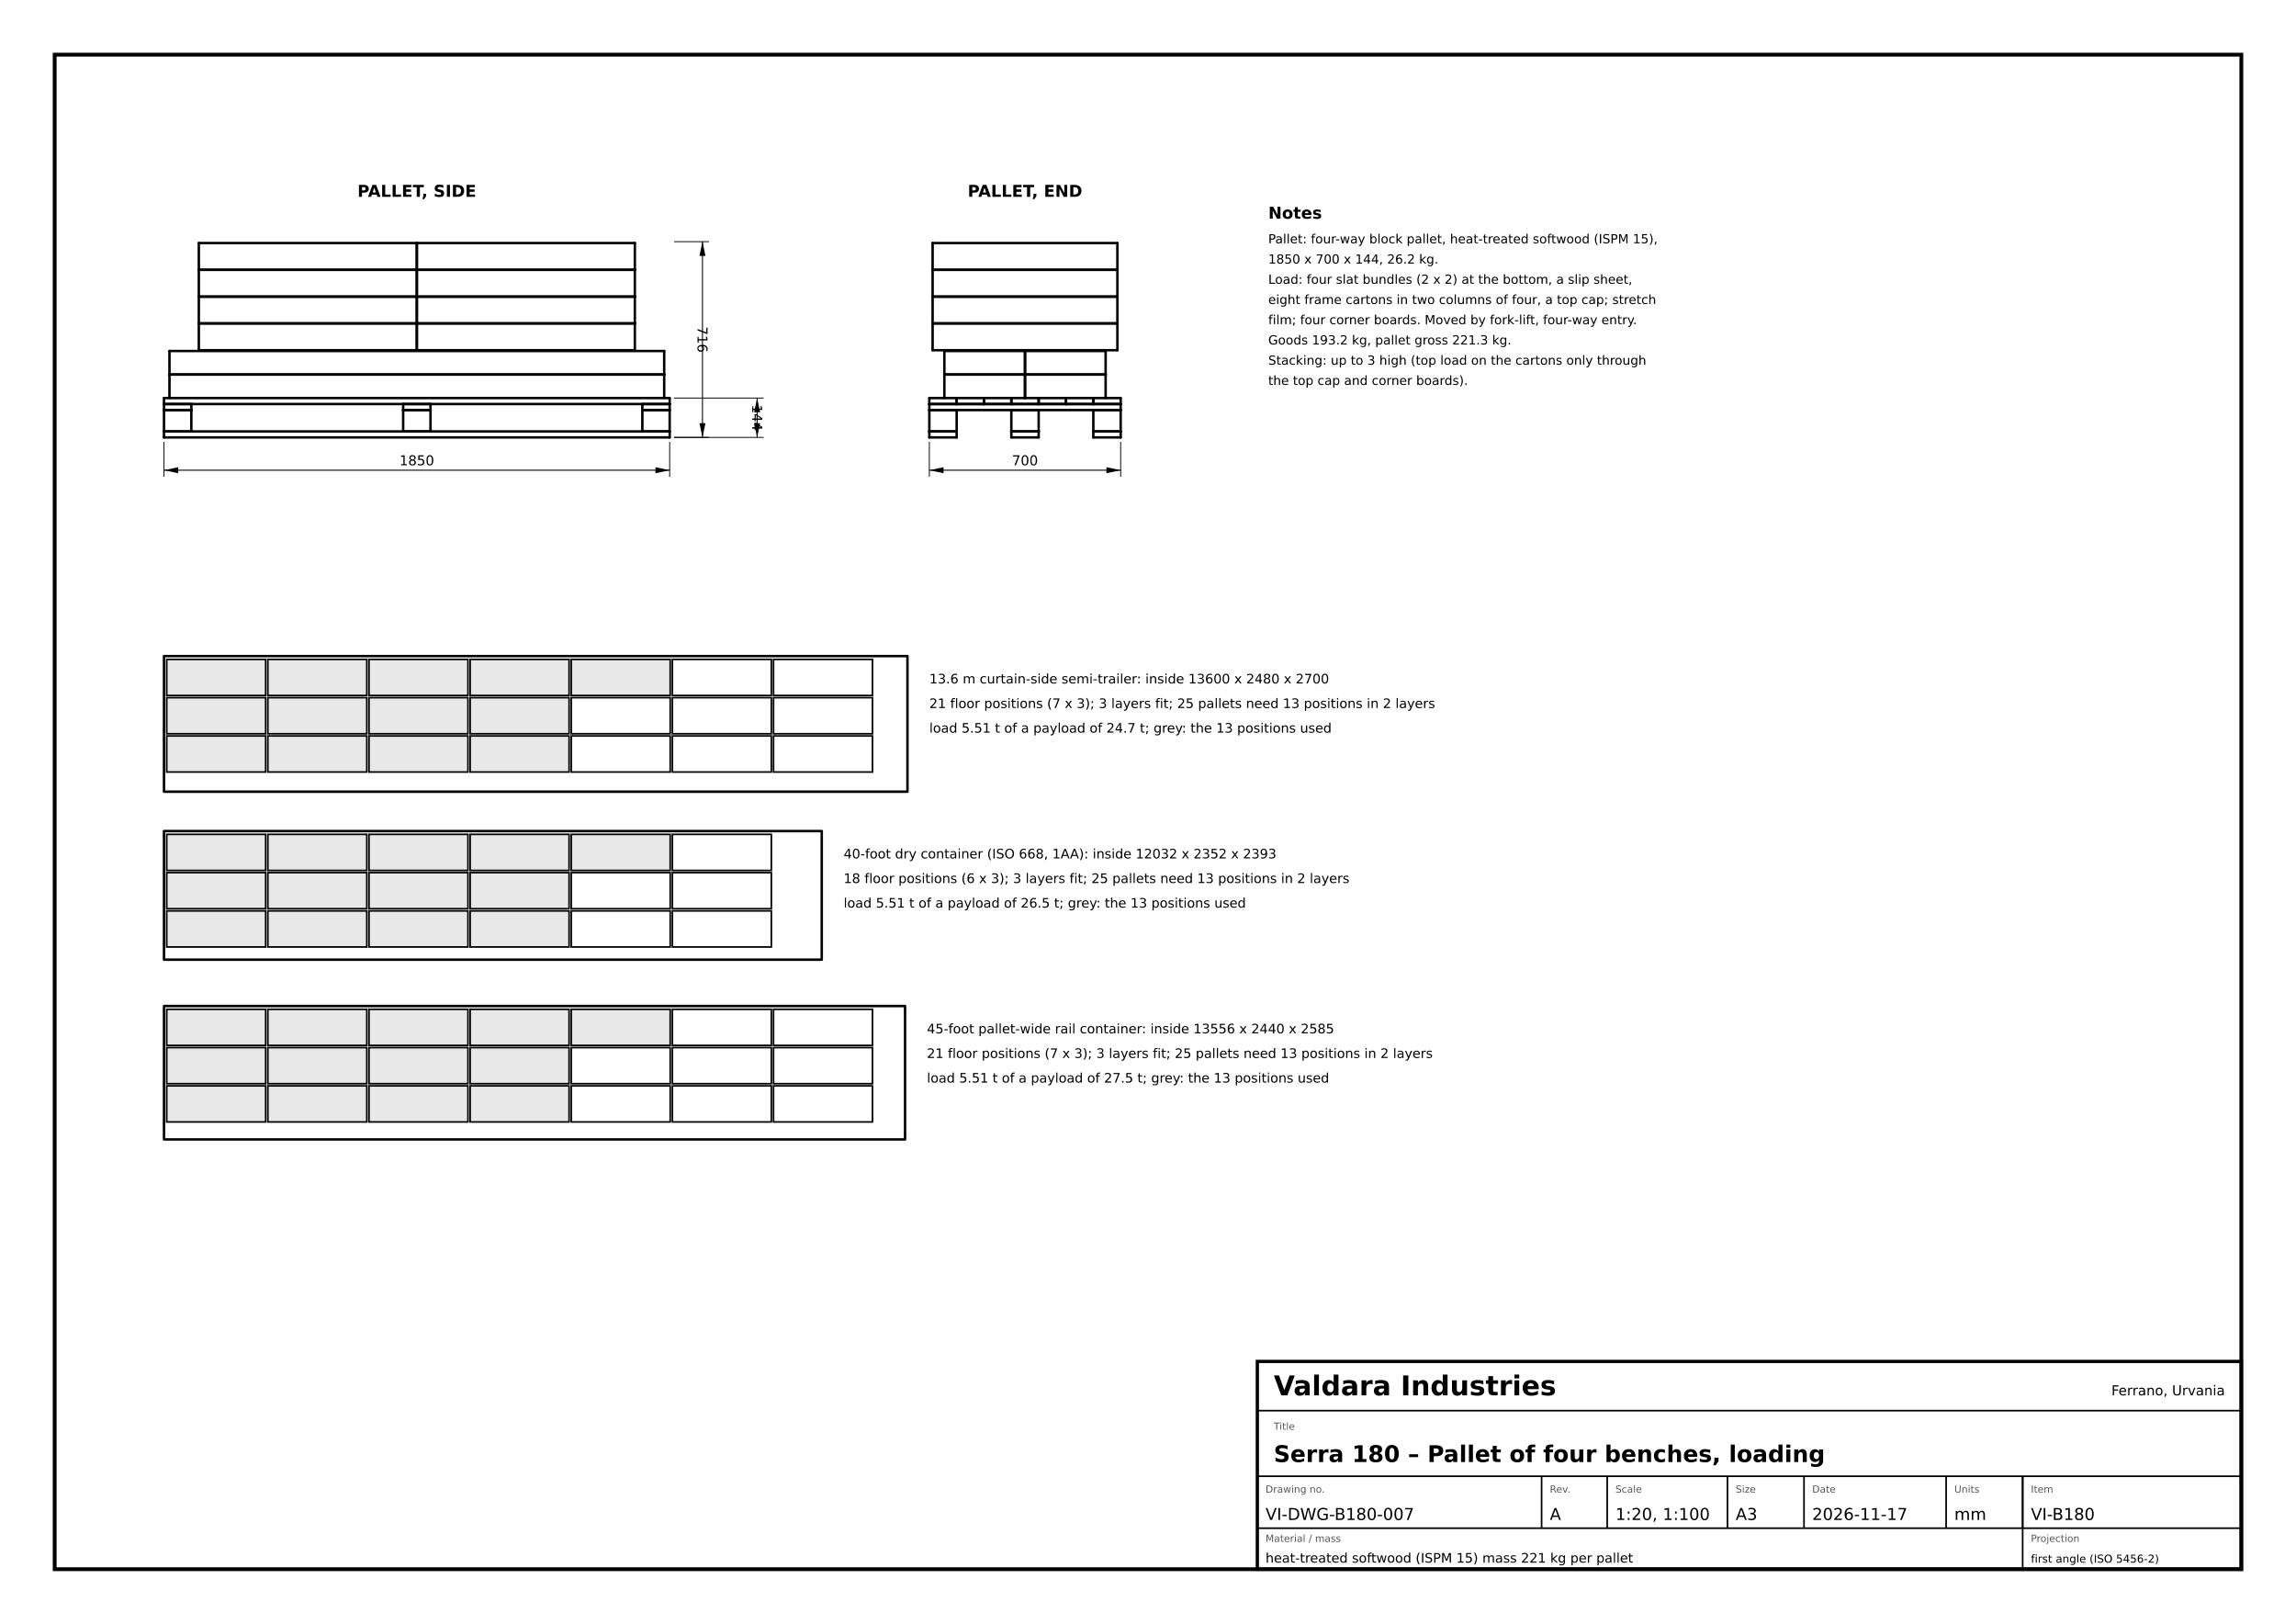
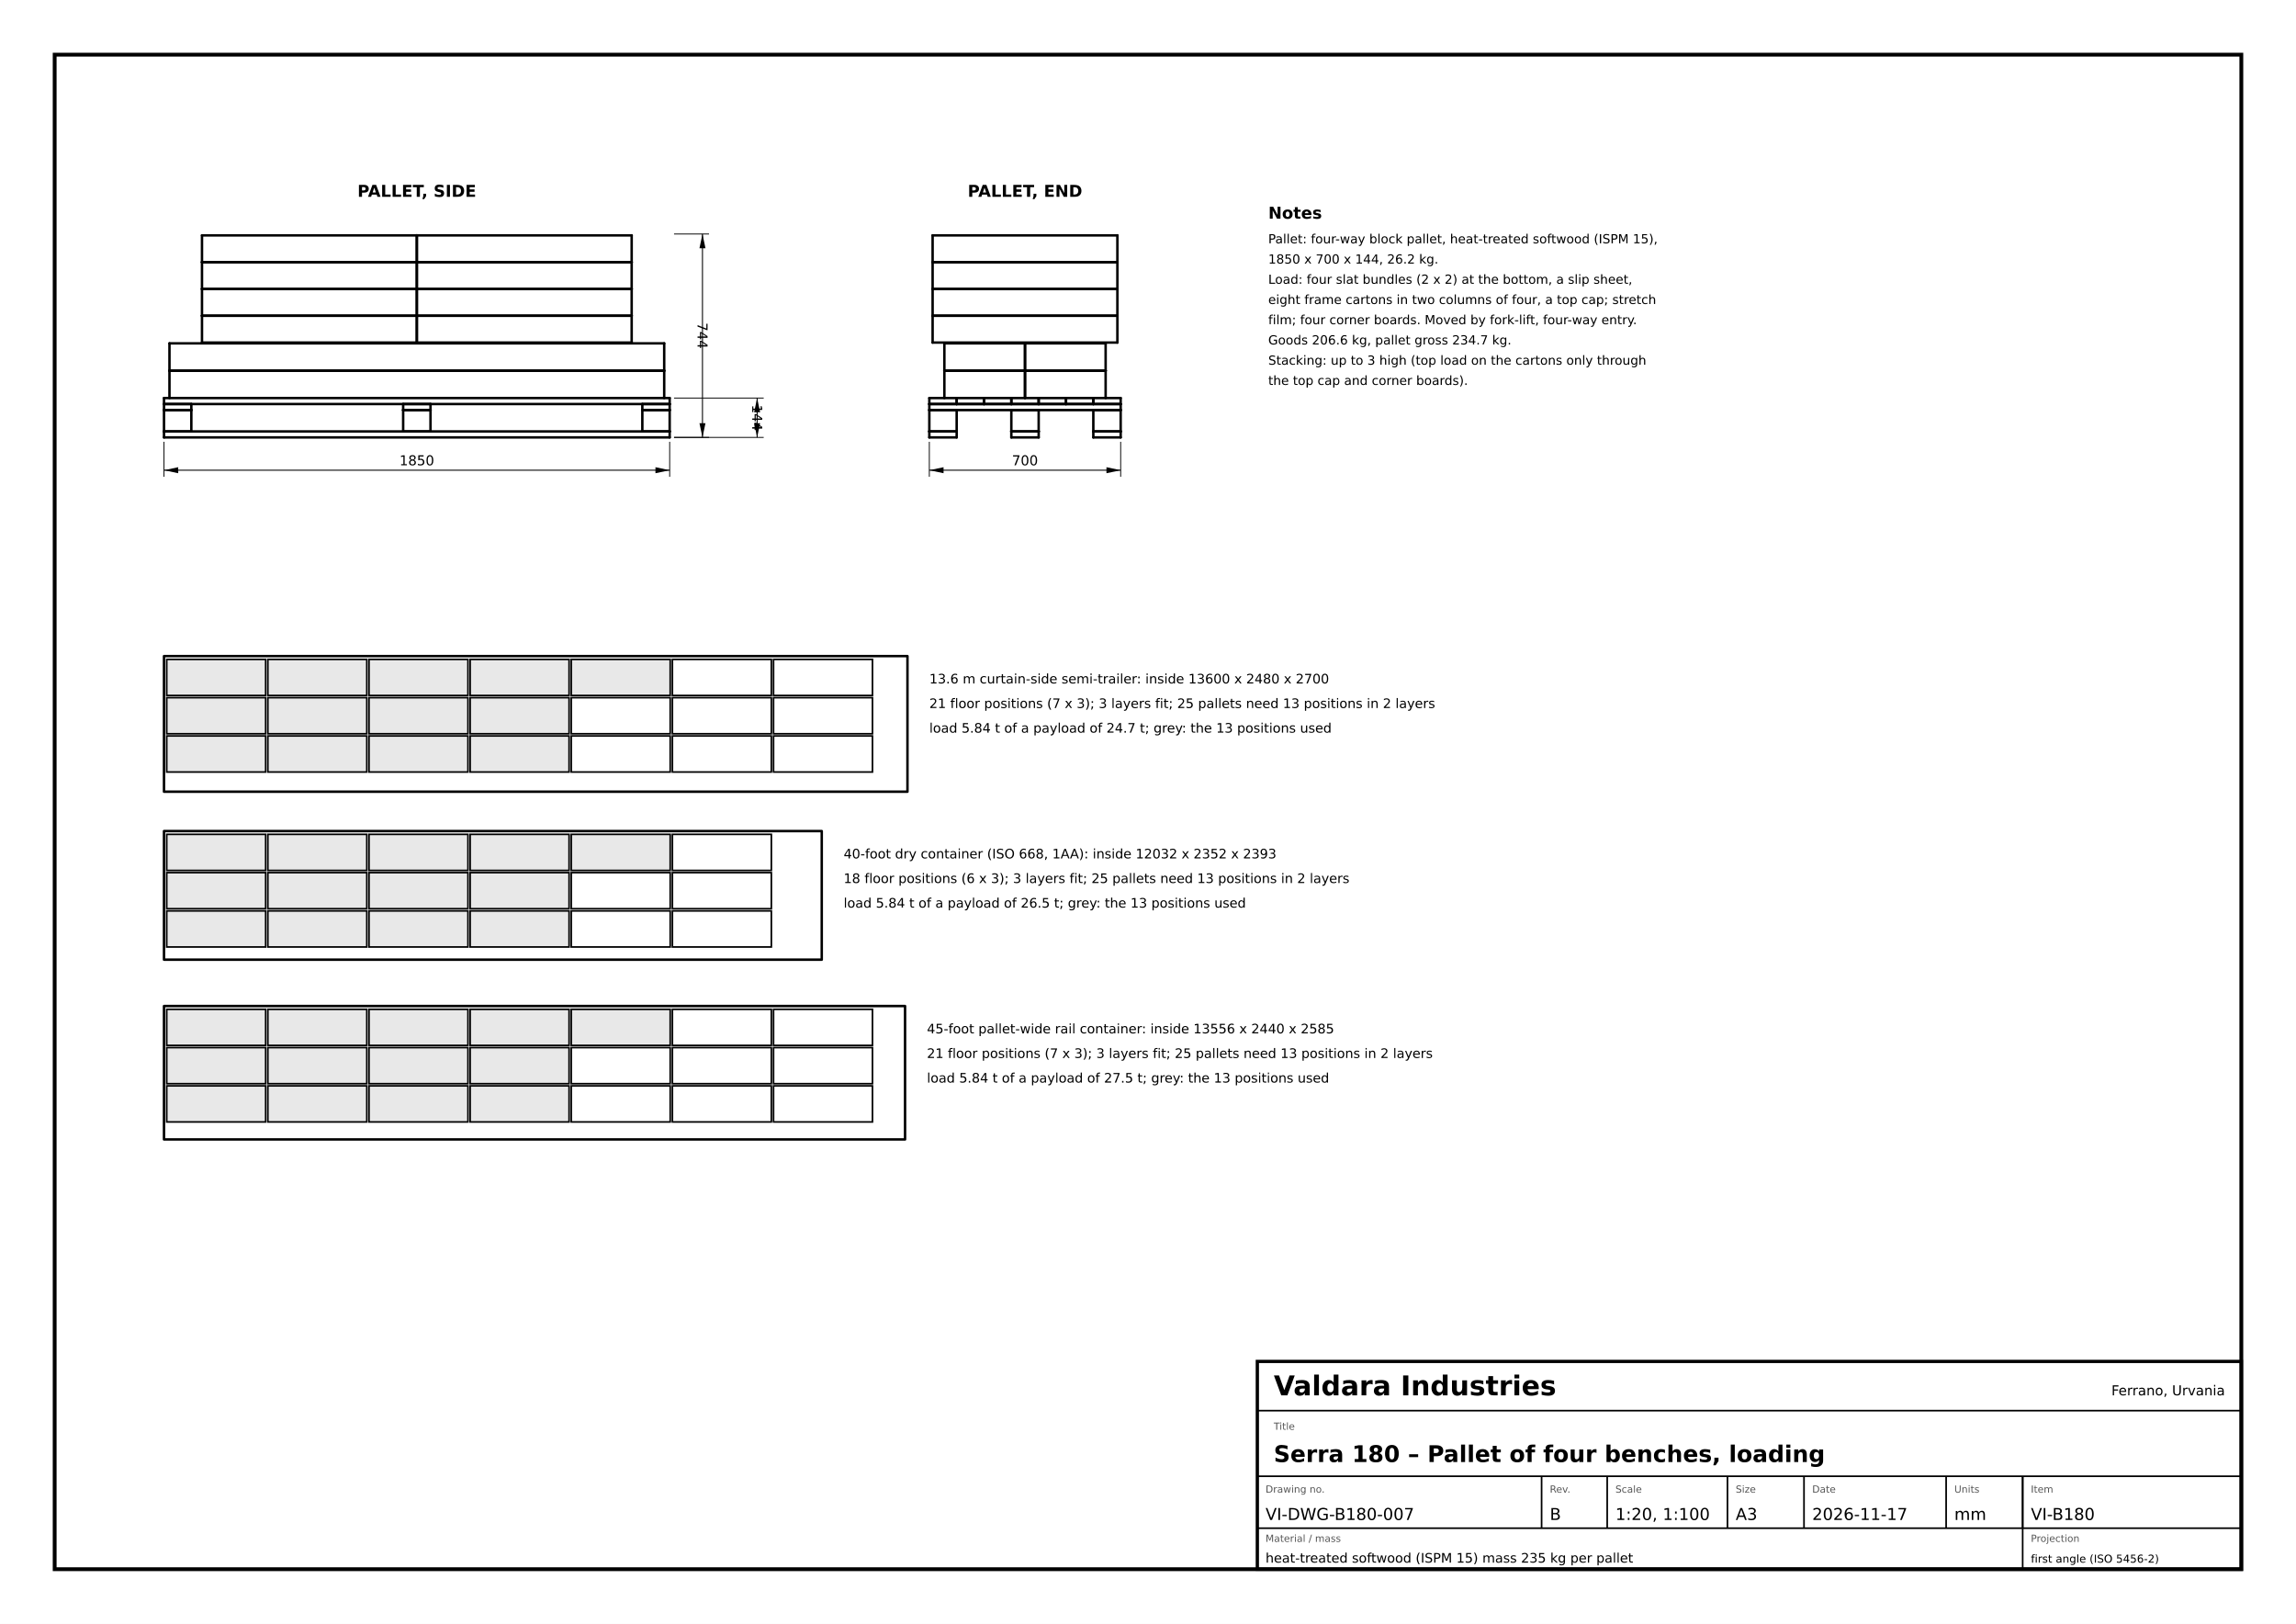
<svg xmlns="http://www.w3.org/2000/svg" width="420mm" height="297mm" viewBox="0 0 420 297">
  <defs>
    <style>
        .vis{fill:none;stroke:#000;stroke-width:0.45;stroke-linejoin:round;stroke-linecap:round}
        .thin{fill:none;stroke:#000;stroke-width:0.25}
        .hid{fill:none;stroke:#000;stroke-width:0.22;stroke-dasharray:1.6,0.9}
        .ctr{fill:none;stroke:#000;stroke-width:0.18;stroke-dasharray:6,1,1,1}
        .ext{fill:none;stroke:#000;stroke-width:0.16}
        .dimln{fill:none;stroke:#000;stroke-width:0.18}
        .arr{fill:#000;stroke:none}
        .dot{fill:#000}
        .frame{fill:none;stroke:#000;stroke-width:0.7}
        .tb{fill:none;stroke:#000;stroke-width:0.6}
        .tbl{fill:none;stroke:#000;stroke-width:0.3}
        .sec{fill:url(#hatch);stroke:#000;stroke-width:0.45;fill-rule:evenodd}
        .txt{font-family:'DejaVu Sans','Liberation Sans',Arial,Helvetica,sans-serif;fill:#000}
        .lbl{font-family:'DejaVu Sans','Liberation Sans',Arial,Helvetica,sans-serif;fill:#555}
        .cut{fill:none;stroke:#000;stroke-width:0.7}
        .box{fill:none;stroke:#000;stroke-width:0.3}
        .fillg{fill:#e8e8e8;stroke:#000;stroke-width:0.3}
        </style>
    <pattern id="hatch" width="2" height="2" patternUnits="userSpaceOnUse" patternTransform="rotate(45)">
      <line x1="0" y1="0" x2="0" y2="2" stroke="#000" stroke-width="0.18" />
    </pattern>
  </defs>
  <rect x="0" y="0" width="420" height="297" fill="#fff" />
  <rect class="frame" x="10" y="10" width="400" height="277" />
  <polyline class="vis" points="30.00,80.00 30.00,78.90" />
  <polyline class="vis" points="122.50,80.00 122.50,78.90" />
  <polyline class="vis" points="30.00,80.00 122.50,80.00" />
  <polyline class="vis" points="30.00,78.90 122.50,78.90" />
  <polyline class="vis" points="30.00,78.90 30.00,75.00" />
  <polyline class="vis" points="35.00,78.90 35.00,75.00" />
  <polyline class="vis" points="30.00,78.90 35.00,78.90" />
  <polyline class="vis" points="30.00,75.00 35.00,75.00" />
  <polyline class="vis" points="73.75,78.90 73.75,75.00" />
  <polyline class="vis" points="78.75,78.90 78.75,75.00" />
  <polyline class="vis" points="73.75,78.90 78.75,78.90" />
  <polyline class="vis" points="73.75,75.00 78.75,75.00" />
  <polyline class="vis" points="117.50,78.90 117.50,75.00" />
  <polyline class="vis" points="122.50,78.90 122.50,75.00" />
  <polyline class="vis" points="117.50,78.90 122.50,78.90" />
  <polyline class="vis" points="117.50,75.00 122.50,75.00" />
  <polyline class="vis" points="30.00,75.00 30.00,73.90" />
  <polyline class="vis" points="35.00,75.00 35.00,73.90" />
  <polyline class="vis" points="30.00,75.00 35.00,75.00" />
  <polyline class="vis" points="30.00,73.90 35.00,73.90" />
  <polyline class="vis" points="73.75,75.00 73.75,73.90" />
  <polyline class="vis" points="78.75,75.00 78.75,73.90" />
  <polyline class="vis" points="73.75,75.00 78.75,75.00" />
  <polyline class="vis" points="73.75,73.90 78.75,73.90" />
  <polyline class="vis" points="117.50,75.00 117.50,73.90" />
  <polyline class="vis" points="122.50,75.00 122.50,73.90" />
  <polyline class="vis" points="117.50,75.00 122.50,75.00" />
  <polyline class="vis" points="117.50,73.90 122.50,73.90" />
  <polyline class="vis" points="30.00,73.90 30.00,72.80" />
  <polyline class="vis" points="122.50,73.90 122.50,72.80" />
  <polyline class="vis" points="30.00,73.90 122.50,73.90" />
  <polyline class="vis" points="30.00,72.80 122.50,72.80" />
-   <polyline class="vis" points="31.00,72.80 31.00,68.50" />
-   <polyline class="vis" points="121.50,72.80 121.50,68.50" />
-   <polyline class="vis" points="31.00,68.50 121.50,68.50" />
-   <polyline class="vis" points="31.00,68.50 31.00,64.20" />
-   <polyline class="vis" points="121.50,68.50 121.50,64.20" />
-   <polyline class="vis" points="31.00,68.50 121.50,68.50" />
-   <polyline class="vis" points="31.00,64.20 121.50,64.20" />
-   <polyline class="vis" points="36.37,64.05 36.37,59.15" />
-   <polyline class="vis" points="76.25,64.05 76.25,59.15" />
-   <polyline class="vis" points="36.37,64.05 76.25,64.05" />
-   <polyline class="vis" points="36.37,59.15 76.25,59.15" />
-   <polyline class="vis" points="36.37,59.15 36.37,54.25" />
-   <polyline class="vis" points="76.25,59.15 76.25,54.25" />
-   <polyline class="vis" points="36.37,59.15 76.25,59.15" />
-   <polyline class="vis" points="36.37,54.25 76.25,54.25" />
-   <polyline class="vis" points="36.37,54.25 36.37,49.35" />
-   <polyline class="vis" points="76.25,54.25 76.25,49.35" />
-   <polyline class="vis" points="36.37,54.25 76.25,54.25" />
-   <polyline class="vis" points="36.37,49.35 76.25,49.35" />
-   <polyline class="vis" points="36.37,49.35 36.37,44.45" />
-   <polyline class="vis" points="76.25,49.35 76.25,44.45" />
-   <polyline class="vis" points="36.37,49.35 76.25,49.35" />
-   <polyline class="vis" points="36.37,44.45 76.25,44.45" />
-   <polyline class="vis" points="76.25,64.05 76.25,59.15" />
-   <polyline class="vis" points="116.13,64.05 116.13,59.15" />
-   <polyline class="vis" points="76.25,64.05 116.13,64.05" />
-   <polyline class="vis" points="76.25,59.15 116.13,59.15" />
-   <polyline class="vis" points="76.25,59.15 76.25,54.25" />
-   <polyline class="vis" points="116.13,59.15 116.13,54.25" />
-   <polyline class="vis" points="76.25,59.15 116.13,59.15" />
-   <polyline class="vis" points="76.25,54.25 116.13,54.25" />
-   <polyline class="vis" points="76.25,54.25 76.25,49.35" />
-   <polyline class="vis" points="116.13,54.25 116.13,49.35" />
-   <polyline class="vis" points="76.25,54.25 116.13,54.25" />
-   <polyline class="vis" points="76.25,49.35 116.13,49.35" />
-   <polyline class="vis" points="76.25,49.35 76.25,44.45" />
-   <polyline class="vis" points="116.13,49.35 116.13,44.45" />
-   <polyline class="vis" points="76.25,49.35 116.13,49.35" />
-   <polyline class="vis" points="76.25,44.45 116.13,44.45" />
+   <polyline class="vis" points="31.00,72.80 31.00,67.80" />
+   <polyline class="vis" points="121.50,72.80 121.50,67.80" />
+   <polyline class="vis" points="31.00,67.80 121.50,67.80" />
+   <polyline class="vis" points="31.00,67.80 31.00,62.80" />
+   <polyline class="vis" points="121.50,67.80 121.50,62.80" />
+   <polyline class="vis" points="31.00,67.80 121.50,67.80" />
+   <polyline class="vis" points="31.00,62.80 121.50,62.80" />
+   <polyline class="vis" points="36.95,62.65 36.95,57.75" />
+   <polyline class="vis" points="76.25,62.65 76.25,57.75" />
+   <polyline class="vis" points="36.95,62.65 76.25,62.65" />
+   <polyline class="vis" points="36.95,57.75 76.25,57.75" />
+   <polyline class="vis" points="36.95,57.75 36.95,52.85" />
+   <polyline class="vis" points="76.25,57.75 76.25,52.85" />
+   <polyline class="vis" points="36.95,57.75 76.25,57.75" />
+   <polyline class="vis" points="36.95,52.85 76.25,52.85" />
+   <polyline class="vis" points="36.95,52.85 36.95,47.95" />
+   <polyline class="vis" points="76.25,52.85 76.25,47.95" />
+   <polyline class="vis" points="36.95,52.85 76.25,52.85" />
+   <polyline class="vis" points="36.95,47.95 76.25,47.95" />
+   <polyline class="vis" points="36.95,47.95 36.95,43.05" />
+   <polyline class="vis" points="76.25,47.95 76.25,43.05" />
+   <polyline class="vis" points="36.95,47.95 76.25,47.95" />
+   <polyline class="vis" points="36.95,43.05 76.25,43.05" />
+   <polyline class="vis" points="76.25,62.65 76.25,57.75" />
+   <polyline class="vis" points="115.55,62.65 115.55,57.75" />
+   <polyline class="vis" points="76.25,62.65 115.55,62.65" />
+   <polyline class="vis" points="76.25,57.75 115.55,57.75" />
+   <polyline class="vis" points="76.25,57.75 76.25,52.85" />
+   <polyline class="vis" points="115.55,57.75 115.55,52.85" />
+   <polyline class="vis" points="76.25,57.75 115.55,57.75" />
+   <polyline class="vis" points="76.25,52.85 115.55,52.85" />
+   <polyline class="vis" points="76.25,52.85 76.25,47.95" />
+   <polyline class="vis" points="115.55,52.85 115.55,47.95" />
+   <polyline class="vis" points="76.25,52.85 115.55,52.85" />
+   <polyline class="vis" points="76.25,47.95 115.55,47.95" />
+   <polyline class="vis" points="76.25,47.95 76.25,43.05" />
+   <polyline class="vis" points="115.55,47.95 115.55,43.05" />
+   <polyline class="vis" points="76.25,47.95 115.55,47.95" />
+   <polyline class="vis" points="76.25,43.05 115.55,43.05" />
  <polyline class="vis" points="205.00,80.00 205.00,78.90" />
  <polyline class="vis" points="205.00,78.90 200.00,78.90" />
  <polyline class="vis" points="200.00,80.00 200.00,78.90" />
  <polyline class="vis" points="205.00,80.00 200.00,80.00" />
  <polyline class="vis" points="190.00,80.00 190.00,78.90" />
  <polyline class="vis" points="190.00,78.90 185.00,78.90" />
  <polyline class="vis" points="185.00,80.00 185.00,78.90" />
  <polyline class="vis" points="190.00,80.00 185.00,80.00" />
  <polyline class="vis" points="175.00,80.00 175.00,78.90" />
  <polyline class="vis" points="175.00,78.90 170.00,78.90" />
  <polyline class="vis" points="170.00,80.00 170.00,78.90" />
  <polyline class="vis" points="175.00,80.00 170.00,80.00" />
  <polyline class="vis" points="205.00,78.90 205.00,75.00" />
  <polyline class="vis" points="205.00,75.00 200.00,75.00" />
  <polyline class="vis" points="200.00,78.90 200.00,75.00" />
  <polyline class="vis" points="205.00,78.90 200.00,78.90" />
  <polyline class="vis" points="190.00,78.90 190.00,75.00" />
  <polyline class="vis" points="190.00,75.00 185.00,75.00" />
  <polyline class="vis" points="185.00,78.90 185.00,75.00" />
  <polyline class="vis" points="190.00,78.90 185.00,78.90" />
  <polyline class="vis" points="175.00,78.90 175.00,75.00" />
  <polyline class="vis" points="175.00,75.00 170.00,75.00" />
  <polyline class="vis" points="170.00,78.90 170.00,75.00" />
  <polyline class="vis" points="175.00,78.90 170.00,78.90" />
  <polyline class="vis" points="205.00,75.00 205.00,73.90" />
  <polyline class="vis" points="205.00,73.90 170.00,73.90" />
  <polyline class="vis" points="170.00,75.00 170.00,73.90" />
  <polyline class="vis" points="205.00,75.00 170.00,75.00" />
  <polyline class="vis" points="205.00,73.90 205.00,72.80" />
  <polyline class="vis" points="205.00,72.80 200.00,72.80" />
  <polyline class="vis" points="200.00,73.90 200.00,72.80" />
  <polyline class="vis" points="205.00,73.90 200.00,73.90" />
  <polyline class="vis" points="200.00,73.90 200.00,72.80" />
  <polyline class="vis" points="200.00,72.80 195.00,72.80" />
  <polyline class="vis" points="195.00,73.90 195.00,72.80" />
  <polyline class="vis" points="200.00,73.90 195.00,73.90" />
  <polyline class="vis" points="195.00,73.90 195.00,72.80" />
  <polyline class="vis" points="195.00,72.80 190.00,72.80" />
  <polyline class="vis" points="190.00,73.90 190.00,72.80" />
  <polyline class="vis" points="195.00,73.90 190.00,73.90" />
  <polyline class="vis" points="190.00,73.90 190.00,72.80" />
  <polyline class="vis" points="190.00,72.80 185.00,72.80" />
  <polyline class="vis" points="185.00,73.90 185.00,72.80" />
  <polyline class="vis" points="190.00,73.90 185.00,73.90" />
  <polyline class="vis" points="185.00,73.90 185.00,72.80" />
  <polyline class="vis" points="185.00,72.80 180.00,72.80" />
  <polyline class="vis" points="180.00,73.90 180.00,72.80" />
  <polyline class="vis" points="185.00,73.90 180.00,73.90" />
  <polyline class="vis" points="180.00,73.90 180.00,72.80" />
  <polyline class="vis" points="180.00,72.80 175.00,72.80" />
  <polyline class="vis" points="175.00,73.90 175.00,72.80" />
  <polyline class="vis" points="180.00,73.90 175.00,73.90" />
  <polyline class="vis" points="175.00,73.90 175.00,72.80" />
  <polyline class="vis" points="175.00,72.80 170.00,72.80" />
  <polyline class="vis" points="170.00,73.90 170.00,72.80" />
  <polyline class="vis" points="175.00,73.90 170.00,73.90" />
-   <polyline class="vis" points="202.25,72.80 202.25,68.50" />
-   <polyline class="vis" points="202.25,68.50 187.50,68.50" />
-   <polyline class="vis" points="187.50,72.80 187.50,68.50" />
-   <polyline class="vis" points="187.50,72.80 187.50,68.50" />
-   <polyline class="vis" points="187.50,68.50 172.75,68.50" />
-   <polyline class="vis" points="172.75,72.80 172.75,68.50" />
-   <polyline class="vis" points="202.25,68.50 202.25,64.20" />
-   <polyline class="vis" points="202.25,64.20 187.50,64.20" />
-   <polyline class="vis" points="187.50,68.50 187.50,64.20" />
-   <polyline class="vis" points="202.25,68.50 187.50,68.50" />
-   <polyline class="vis" points="187.50,68.50 187.50,64.20" />
-   <polyline class="vis" points="187.50,64.20 172.75,64.20" />
-   <polyline class="vis" points="172.75,68.50 172.75,64.20" />
-   <polyline class="vis" points="187.50,68.50 172.75,68.50" />
-   <polyline class="vis" points="204.40,64.05 204.40,59.15" />
-   <polyline class="vis" points="204.40,59.15 170.60,59.15" />
-   <polyline class="vis" points="170.60,64.05 170.60,59.15" />
-   <polyline class="vis" points="204.40,64.05 170.60,64.05" />
-   <polyline class="vis" points="204.40,59.15 204.40,54.25" />
-   <polyline class="vis" points="204.40,54.25 170.60,54.25" />
-   <polyline class="vis" points="170.60,59.15 170.60,54.25" />
-   <polyline class="vis" points="204.40,59.15 170.60,59.15" />
-   <polyline class="vis" points="204.40,54.25 204.40,49.35" />
-   <polyline class="vis" points="204.40,49.35 170.60,49.35" />
-   <polyline class="vis" points="170.60,54.25 170.60,49.35" />
-   <polyline class="vis" points="204.40,54.25 170.60,54.25" />
-   <polyline class="vis" points="204.40,49.35 204.40,44.45" />
-   <polyline class="vis" points="204.40,44.45 170.60,44.45" />
-   <polyline class="vis" points="170.60,49.35 170.60,44.45" />
-   <polyline class="vis" points="204.40,49.35 170.60,49.35" />
+   <polyline class="vis" points="202.25,72.80 202.25,67.80" />
+   <polyline class="vis" points="202.25,67.80 187.50,67.80" />
+   <polyline class="vis" points="187.50,72.80 187.50,67.80" />
+   <polyline class="vis" points="187.50,72.80 187.50,67.80" />
+   <polyline class="vis" points="187.50,67.80 172.75,67.80" />
+   <polyline class="vis" points="172.75,72.80 172.75,67.80" />
+   <polyline class="vis" points="202.25,67.80 202.25,62.80" />
+   <polyline class="vis" points="202.25,62.80 187.50,62.80" />
+   <polyline class="vis" points="187.50,67.80 187.50,62.80" />
+   <polyline class="vis" points="202.25,67.80 187.50,67.80" />
+   <polyline class="vis" points="187.50,67.80 187.50,62.80" />
+   <polyline class="vis" points="187.50,62.80 172.75,62.80" />
+   <polyline class="vis" points="172.75,67.80 172.75,62.80" />
+   <polyline class="vis" points="187.50,67.80 172.75,67.80" />
+   <polyline class="vis" points="204.40,62.65 204.40,57.75" />
+   <polyline class="vis" points="204.40,57.75 170.60,57.75" />
+   <polyline class="vis" points="170.60,62.65 170.60,57.75" />
+   <polyline class="vis" points="204.40,62.65 170.60,62.65" />
+   <polyline class="vis" points="204.40,57.75 204.40,52.85" />
+   <polyline class="vis" points="204.40,52.85 170.60,52.85" />
+   <polyline class="vis" points="170.60,57.75 170.60,52.85" />
+   <polyline class="vis" points="204.40,57.75 170.60,57.75" />
+   <polyline class="vis" points="204.40,52.85 204.40,47.95" />
+   <polyline class="vis" points="204.40,47.95 170.60,47.95" />
+   <polyline class="vis" points="170.60,52.85 170.60,47.95" />
+   <polyline class="vis" points="204.40,52.85 170.60,52.85" />
+   <polyline class="vis" points="204.40,47.95 204.40,43.05" />
+   <polyline class="vis" points="204.40,43.05 170.60,43.05" />
+   <polyline class="vis" points="170.60,47.95 170.60,43.05" />
+   <polyline class="vis" points="204.40,47.95 170.60,47.95" />
  <text class="txt" x="76.25" y="36.00" font-size="3.0" text-anchor="middle" font-weight="bold">PALLET, SIDE</text>
  <text class="txt" x="187.50" y="36.00" font-size="3.0" text-anchor="middle" font-weight="bold">PALLET, END</text>
  <polyline class="ext" points="30.00,80.80 30.00,87.20" />
  <polyline class="ext" points="122.50,80.80 122.50,87.20" />
  <polyline class="dimln" points="30.00,86.00 122.50,86.00" />
  <polygon class="arr" points="30.00,86.00 32.60,85.45 32.60,86.55" />
  <polygon class="arr" points="122.50,86.00 119.90,86.55 119.90,85.45" />
  <text class="txt" x="76.25" y="85.10" font-size="2.5" text-anchor="middle" font-weight="normal">1850</text>
  <polyline class="ext" points="123.30,80.00 129.70,80.00" />
-   <polyline class="ext" points="123.30,44.20 129.70,44.20" />
-   <polyline class="dimln" points="128.50,80.00 128.50,44.20" />
+   <polyline class="ext" points="123.30,42.80 129.70,42.80" />
+   <polyline class="dimln" points="128.50,80.00 128.50,42.80" />
  <polygon class="arr" points="128.50,80.00 127.95,77.40 129.05,77.40" />
-   <polygon class="arr" points="128.50,44.20 129.05,46.80 127.95,46.80" />
-   <text class="txt" x="127.60" y="62.10" font-size="2.5" text-anchor="middle" font-weight="normal" transform="rotate(90.00 127.60 62.10)">716</text>
+   <polygon class="arr" points="128.50,42.80 129.05,45.40 127.95,45.40" />
+   <text class="txt" x="127.60" y="61.40" font-size="2.5" text-anchor="middle" font-weight="normal" transform="rotate(90.00 127.60 61.40)">744</text>
  <polyline class="ext" points="123.30,80.00 139.70,80.00" />
  <polyline class="ext" points="123.30,72.80 139.70,72.80" />
  <polyline class="dimln" points="138.50,80.00 138.50,72.80" />
  <polygon class="arr" points="138.50,80.00 137.95,77.40 139.05,77.40" />
  <polygon class="arr" points="138.50,72.80 139.05,75.40 137.95,75.40" />
  <text class="txt" x="137.60" y="76.40" font-size="2.5" text-anchor="middle" font-weight="normal" transform="rotate(90.00 137.60 76.40)">144</text>
  <polyline class="ext" points="170.00,80.80 170.00,87.20" />
  <polyline class="ext" points="205.00,80.80 205.00,87.20" />
  <polyline class="dimln" points="170.00,86.00 205.00,86.00" />
  <polygon class="arr" points="170.00,86.00 172.60,85.45 172.60,86.55" />
  <polygon class="arr" points="205.00,86.00 202.40,86.55 202.40,85.45" />
  <text class="txt" x="187.50" y="85.10" font-size="2.5" text-anchor="middle" font-weight="normal">700</text>
  <rect class="vis" x="30" y="120.00" width="136.00" height="24.80" />
  <rect class="fillg" x="30.50" y="120.60" width="18.10" height="6.60" />
  <rect class="fillg" x="30.50" y="127.60" width="18.10" height="6.60" />
  <rect class="fillg" x="30.50" y="134.60" width="18.10" height="6.60" />
  <rect class="fillg" x="49.00" y="120.60" width="18.10" height="6.60" />
  <rect class="fillg" x="49.00" y="127.60" width="18.10" height="6.60" />
  <rect class="fillg" x="49.00" y="134.60" width="18.10" height="6.60" />
  <rect class="fillg" x="67.50" y="120.60" width="18.10" height="6.60" />
  <rect class="fillg" x="67.50" y="127.60" width="18.10" height="6.60" />
  <rect class="fillg" x="67.50" y="134.60" width="18.10" height="6.60" />
  <rect class="fillg" x="86.00" y="120.60" width="18.10" height="6.60" />
  <rect class="fillg" x="86.00" y="127.60" width="18.10" height="6.60" />
  <rect class="fillg" x="86.00" y="134.60" width="18.10" height="6.60" />
  <rect class="fillg" x="104.50" y="120.60" width="18.10" height="6.60" />
  <rect class="box" x="104.50" y="127.60" width="18.10" height="6.60" />
  <rect class="box" x="104.50" y="134.60" width="18.10" height="6.60" />
  <rect class="box" x="123.00" y="120.60" width="18.10" height="6.60" />
  <rect class="box" x="123.00" y="127.60" width="18.10" height="6.60" />
  <rect class="box" x="123.00" y="134.60" width="18.10" height="6.60" />
  <rect class="box" x="141.50" y="120.60" width="18.10" height="6.60" />
  <rect class="box" x="141.50" y="127.60" width="18.10" height="6.60" />
  <rect class="box" x="141.50" y="134.60" width="18.10" height="6.60" />
  <text class="txt" x="170.00" y="125.00" font-size="2.4" text-anchor="start" font-weight="normal">13.6 m curtain-side semi-trailer: inside 13600 x 2480 x 2700</text>
  <text class="txt" x="170.00" y="129.50" font-size="2.4" text-anchor="start" font-weight="normal">21 floor positions (7 x 3); 3 layers fit; 25 pallets need 13 positions in 2 layers</text>
-   <text class="txt" x="170.00" y="134.00" font-size="2.4" text-anchor="start" font-weight="normal">load 5.51 t of a payload of 24.7 t; grey: the 13 positions used</text>
+   <text class="txt" x="170.00" y="134.00" font-size="2.4" text-anchor="start" font-weight="normal">load 5.84 t of a payload of 24.7 t; grey: the 13 positions used</text>
  <rect class="vis" x="30" y="152.00" width="120.32" height="23.52" />
  <rect class="fillg" x="30.50" y="152.60" width="18.10" height="6.60" />
  <rect class="fillg" x="30.50" y="159.60" width="18.10" height="6.60" />
  <rect class="fillg" x="30.50" y="166.60" width="18.10" height="6.60" />
  <rect class="fillg" x="49.00" y="152.60" width="18.10" height="6.60" />
  <rect class="fillg" x="49.00" y="159.60" width="18.10" height="6.60" />
  <rect class="fillg" x="49.00" y="166.60" width="18.10" height="6.60" />
  <rect class="fillg" x="67.50" y="152.60" width="18.10" height="6.60" />
  <rect class="fillg" x="67.50" y="159.60" width="18.10" height="6.60" />
  <rect class="fillg" x="67.50" y="166.60" width="18.10" height="6.60" />
  <rect class="fillg" x="86.00" y="152.60" width="18.10" height="6.60" />
  <rect class="fillg" x="86.00" y="159.60" width="18.10" height="6.60" />
  <rect class="fillg" x="86.00" y="166.60" width="18.10" height="6.60" />
  <rect class="fillg" x="104.50" y="152.60" width="18.10" height="6.60" />
  <rect class="box" x="104.50" y="159.60" width="18.10" height="6.60" />
  <rect class="box" x="104.50" y="166.60" width="18.10" height="6.60" />
  <rect class="box" x="123.00" y="152.60" width="18.10" height="6.60" />
  <rect class="box" x="123.00" y="159.60" width="18.10" height="6.60" />
  <rect class="box" x="123.00" y="166.60" width="18.10" height="6.60" />
  <text class="txt" x="154.32" y="157.00" font-size="2.4" text-anchor="start" font-weight="normal">40-foot dry container (ISO 668, 1AA): inside 12032 x 2352 x 2393</text>
  <text class="txt" x="154.32" y="161.50" font-size="2.4" text-anchor="start" font-weight="normal">18 floor positions (6 x 3); 3 layers fit; 25 pallets need 13 positions in 2 layers</text>
-   <text class="txt" x="154.32" y="166.00" font-size="2.4" text-anchor="start" font-weight="normal">load 5.51 t of a payload of 26.5 t; grey: the 13 positions used</text>
+   <text class="txt" x="154.32" y="166.00" font-size="2.4" text-anchor="start" font-weight="normal">load 5.84 t of a payload of 26.5 t; grey: the 13 positions used</text>
  <rect class="vis" x="30" y="184.00" width="135.56" height="24.40" />
  <rect class="fillg" x="30.50" y="184.60" width="18.10" height="6.60" />
  <rect class="fillg" x="30.50" y="191.60" width="18.10" height="6.60" />
  <rect class="fillg" x="30.50" y="198.60" width="18.10" height="6.60" />
  <rect class="fillg" x="49.00" y="184.60" width="18.10" height="6.60" />
  <rect class="fillg" x="49.00" y="191.60" width="18.10" height="6.60" />
  <rect class="fillg" x="49.00" y="198.60" width="18.10" height="6.60" />
  <rect class="fillg" x="67.50" y="184.60" width="18.10" height="6.60" />
  <rect class="fillg" x="67.50" y="191.60" width="18.10" height="6.60" />
  <rect class="fillg" x="67.50" y="198.60" width="18.10" height="6.60" />
  <rect class="fillg" x="86.00" y="184.60" width="18.10" height="6.60" />
  <rect class="fillg" x="86.00" y="191.60" width="18.10" height="6.60" />
  <rect class="fillg" x="86.00" y="198.60" width="18.10" height="6.60" />
  <rect class="fillg" x="104.50" y="184.60" width="18.10" height="6.60" />
  <rect class="box" x="104.50" y="191.60" width="18.10" height="6.60" />
  <rect class="box" x="104.50" y="198.60" width="18.10" height="6.60" />
  <rect class="box" x="123.00" y="184.60" width="18.10" height="6.60" />
  <rect class="box" x="123.00" y="191.60" width="18.10" height="6.60" />
  <rect class="box" x="123.00" y="198.60" width="18.10" height="6.60" />
  <rect class="box" x="141.50" y="184.60" width="18.10" height="6.60" />
  <rect class="box" x="141.50" y="191.60" width="18.10" height="6.60" />
  <rect class="box" x="141.50" y="198.60" width="18.10" height="6.60" />
  <text class="txt" x="169.56" y="189.00" font-size="2.4" text-anchor="start" font-weight="normal">45-foot pallet-wide rail container: inside 13556 x 2440 x 2585</text>
  <text class="txt" x="169.56" y="193.50" font-size="2.4" text-anchor="start" font-weight="normal">21 floor positions (7 x 3); 3 layers fit; 25 pallets need 13 positions in 2 layers</text>
-   <text class="txt" x="169.56" y="198.00" font-size="2.4" text-anchor="start" font-weight="normal">load 5.51 t of a payload of 27.5 t; grey: the 13 positions used</text>
+   <text class="txt" x="169.56" y="198.00" font-size="2.4" text-anchor="start" font-weight="normal">load 5.84 t of a payload of 27.5 t; grey: the 13 positions used</text>
  <text class="txt" x="232.00" y="40.00" font-size="3.0" text-anchor="start" font-weight="bold">Notes</text>
  <text class="txt" x="232.00" y="44.50" font-size="2.3" text-anchor="start" font-weight="normal">Pallet: four-way block pallet, heat-treated softwood (ISPM 15),</text>
  <text class="txt" x="232.00" y="48.20" font-size="2.3" text-anchor="start" font-weight="normal">1850 x 700 x 144, 26.2 kg.</text>
  <text class="txt" x="232.00" y="51.90" font-size="2.3" text-anchor="start" font-weight="normal">Load: four slat bundles (2 x 2) at the bottom, a slip sheet,</text>
  <text class="txt" x="232.00" y="55.60" font-size="2.3" text-anchor="start" font-weight="normal">eight frame cartons in two columns of four, a top cap; stretch</text>
  <text class="txt" x="232.00" y="59.30" font-size="2.3" text-anchor="start" font-weight="normal">film; four corner boards. Moved by fork-lift, four-way entry.</text>
-   <text class="txt" x="232.00" y="63.00" font-size="2.3" text-anchor="start" font-weight="normal">Goods 193.2 kg, pallet gross 221.3 kg.</text>
+   <text class="txt" x="232.00" y="63.00" font-size="2.3" text-anchor="start" font-weight="normal">Goods 206.6 kg, pallet gross 234.7 kg.</text>
  <text class="txt" x="232.00" y="66.70" font-size="2.3" text-anchor="start" font-weight="normal">Stacking: up to 3 high (top load on the cartons only through</text>
  <text class="txt" x="232.00" y="70.40" font-size="2.3" text-anchor="start" font-weight="normal">the top cap and corner boards).</text>
  <rect class="tb" x="230.00" y="249.00" width="180.00" height="38.00" />
  <polyline class="tbl" points="230.00,258.00 410.00,258.00" />
  <text class="txt" x="233.00" y="255.20" font-size="5" text-anchor="start" font-weight="bold">Valdara Industries</text>
  <text class="txt" x="407.00" y="255.20" font-size="2.5" text-anchor="end" font-weight="normal">Ferrano, Urvania</text>
  <polyline class="tbl" points="230.00,270.00 410.00,270.00" />
  <text class="lbl" x="233.00" y="261.50" font-size="1.8" text-anchor="start" font-weight="normal">Title</text>
  <text class="txt" x="233.00" y="267.40" font-size="4.2" text-anchor="start" font-weight="bold">Serra 180 – Pallet of four benches, loading</text>
  <text class="lbl" x="231.50" y="273.00" font-size="1.8" text-anchor="start" font-weight="normal">Drawing no.</text>
  <text class="txt" x="231.50" y="278.00" font-size="3.0" text-anchor="start" font-weight="normal">VI-DWG-B180-007</text>
  <polyline class="tbl" points="282.00,270.00 282.00,279.50" />
  <text class="lbl" x="283.50" y="273.00" font-size="1.8" text-anchor="start" font-weight="normal">Rev.</text>
-   <text class="txt" x="283.50" y="278.00" font-size="3.0" text-anchor="start" font-weight="normal">A</text>
+   <text class="txt" x="283.50" y="278.00" font-size="3.0" text-anchor="start" font-weight="normal">B</text>
  <polyline class="tbl" points="294.00,270.00 294.00,279.50" />
  <text class="lbl" x="295.50" y="273.00" font-size="1.8" text-anchor="start" font-weight="normal">Scale</text>
  <text class="txt" x="295.50" y="278.00" font-size="3.0" text-anchor="start" font-weight="normal">1:20, 1:100</text>
  <polyline class="tbl" points="316.00,270.00 316.00,279.50" />
  <text class="lbl" x="317.50" y="273.00" font-size="1.8" text-anchor="start" font-weight="normal">Size</text>
  <text class="txt" x="317.50" y="278.00" font-size="3.0" text-anchor="start" font-weight="normal">A3</text>
  <polyline class="tbl" points="330.00,270.00 330.00,279.50" />
  <text class="lbl" x="331.50" y="273.00" font-size="1.8" text-anchor="start" font-weight="normal">Date</text>
  <text class="txt" x="331.50" y="278.00" font-size="3.0" text-anchor="start" font-weight="normal">2026-11-17</text>
  <polyline class="tbl" points="356.00,270.00 356.00,279.50" />
  <text class="lbl" x="357.50" y="273.00" font-size="1.8" text-anchor="start" font-weight="normal">Units</text>
  <text class="txt" x="357.50" y="278.00" font-size="3.0" text-anchor="start" font-weight="normal">mm</text>
  <polyline class="tbl" points="370.00,270.00 370.00,279.50" />
  <polyline class="tbl" points="370.00,270.00 370.00,287.00" />
  <text class="lbl" x="371.50" y="273.00" font-size="1.8" text-anchor="start" font-weight="normal">Item</text>
  <text class="txt" x="371.50" y="278.00" font-size="3.0" text-anchor="start" font-weight="normal">VI-B180</text>
  <polyline class="tbl" points="230.00,279.50 410.00,279.50" />
  <text class="lbl" x="231.50" y="282.00" font-size="1.8" text-anchor="start" font-weight="normal">Material / mass</text>
-   <text class="txt" x="231.50" y="285.80" font-size="2.4" text-anchor="start" font-weight="normal">heat-treated softwood (ISPM 15)   mass 221 kg per pallet</text>
+   <text class="txt" x="231.50" y="285.80" font-size="2.4" text-anchor="start" font-weight="normal">heat-treated softwood (ISPM 15)   mass 235 kg per pallet</text>
  <text class="lbl" x="371.50" y="282.00" font-size="1.8" text-anchor="start" font-weight="normal">Projection</text>
  <text class="txt" x="371.50" y="285.80" font-size="2.0" text-anchor="start" font-weight="normal">first angle (ISO 5456-2)</text>
</svg>
